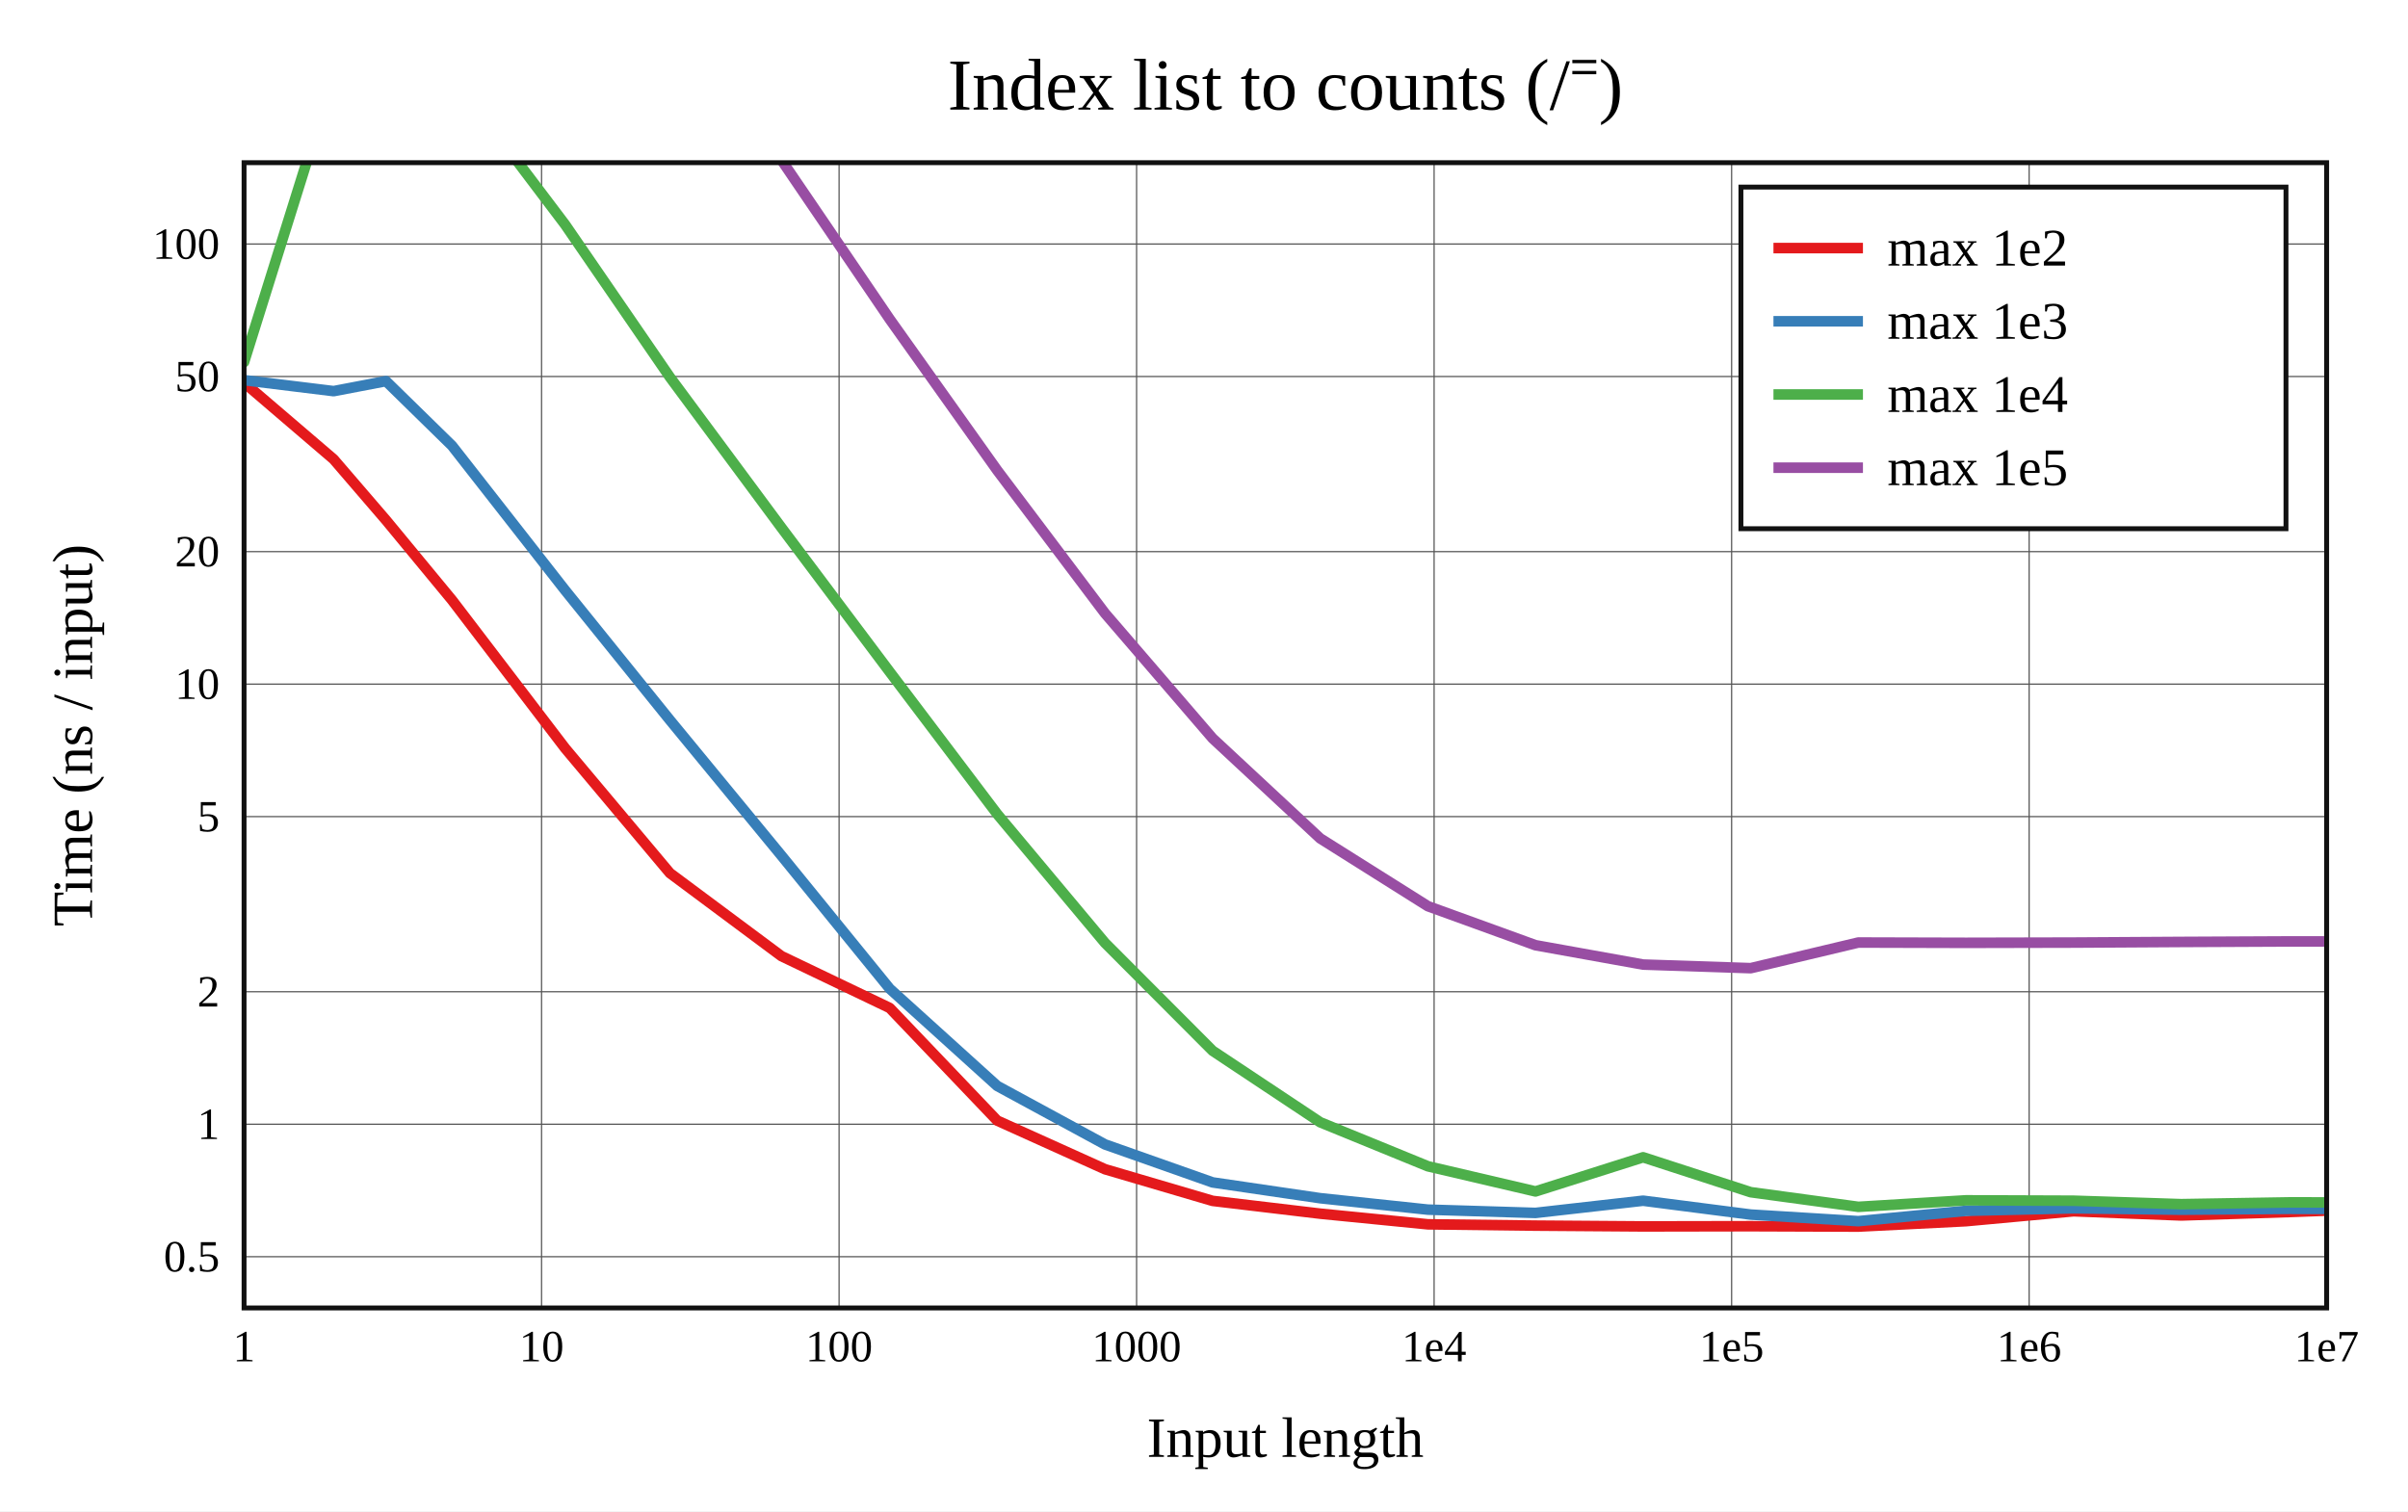
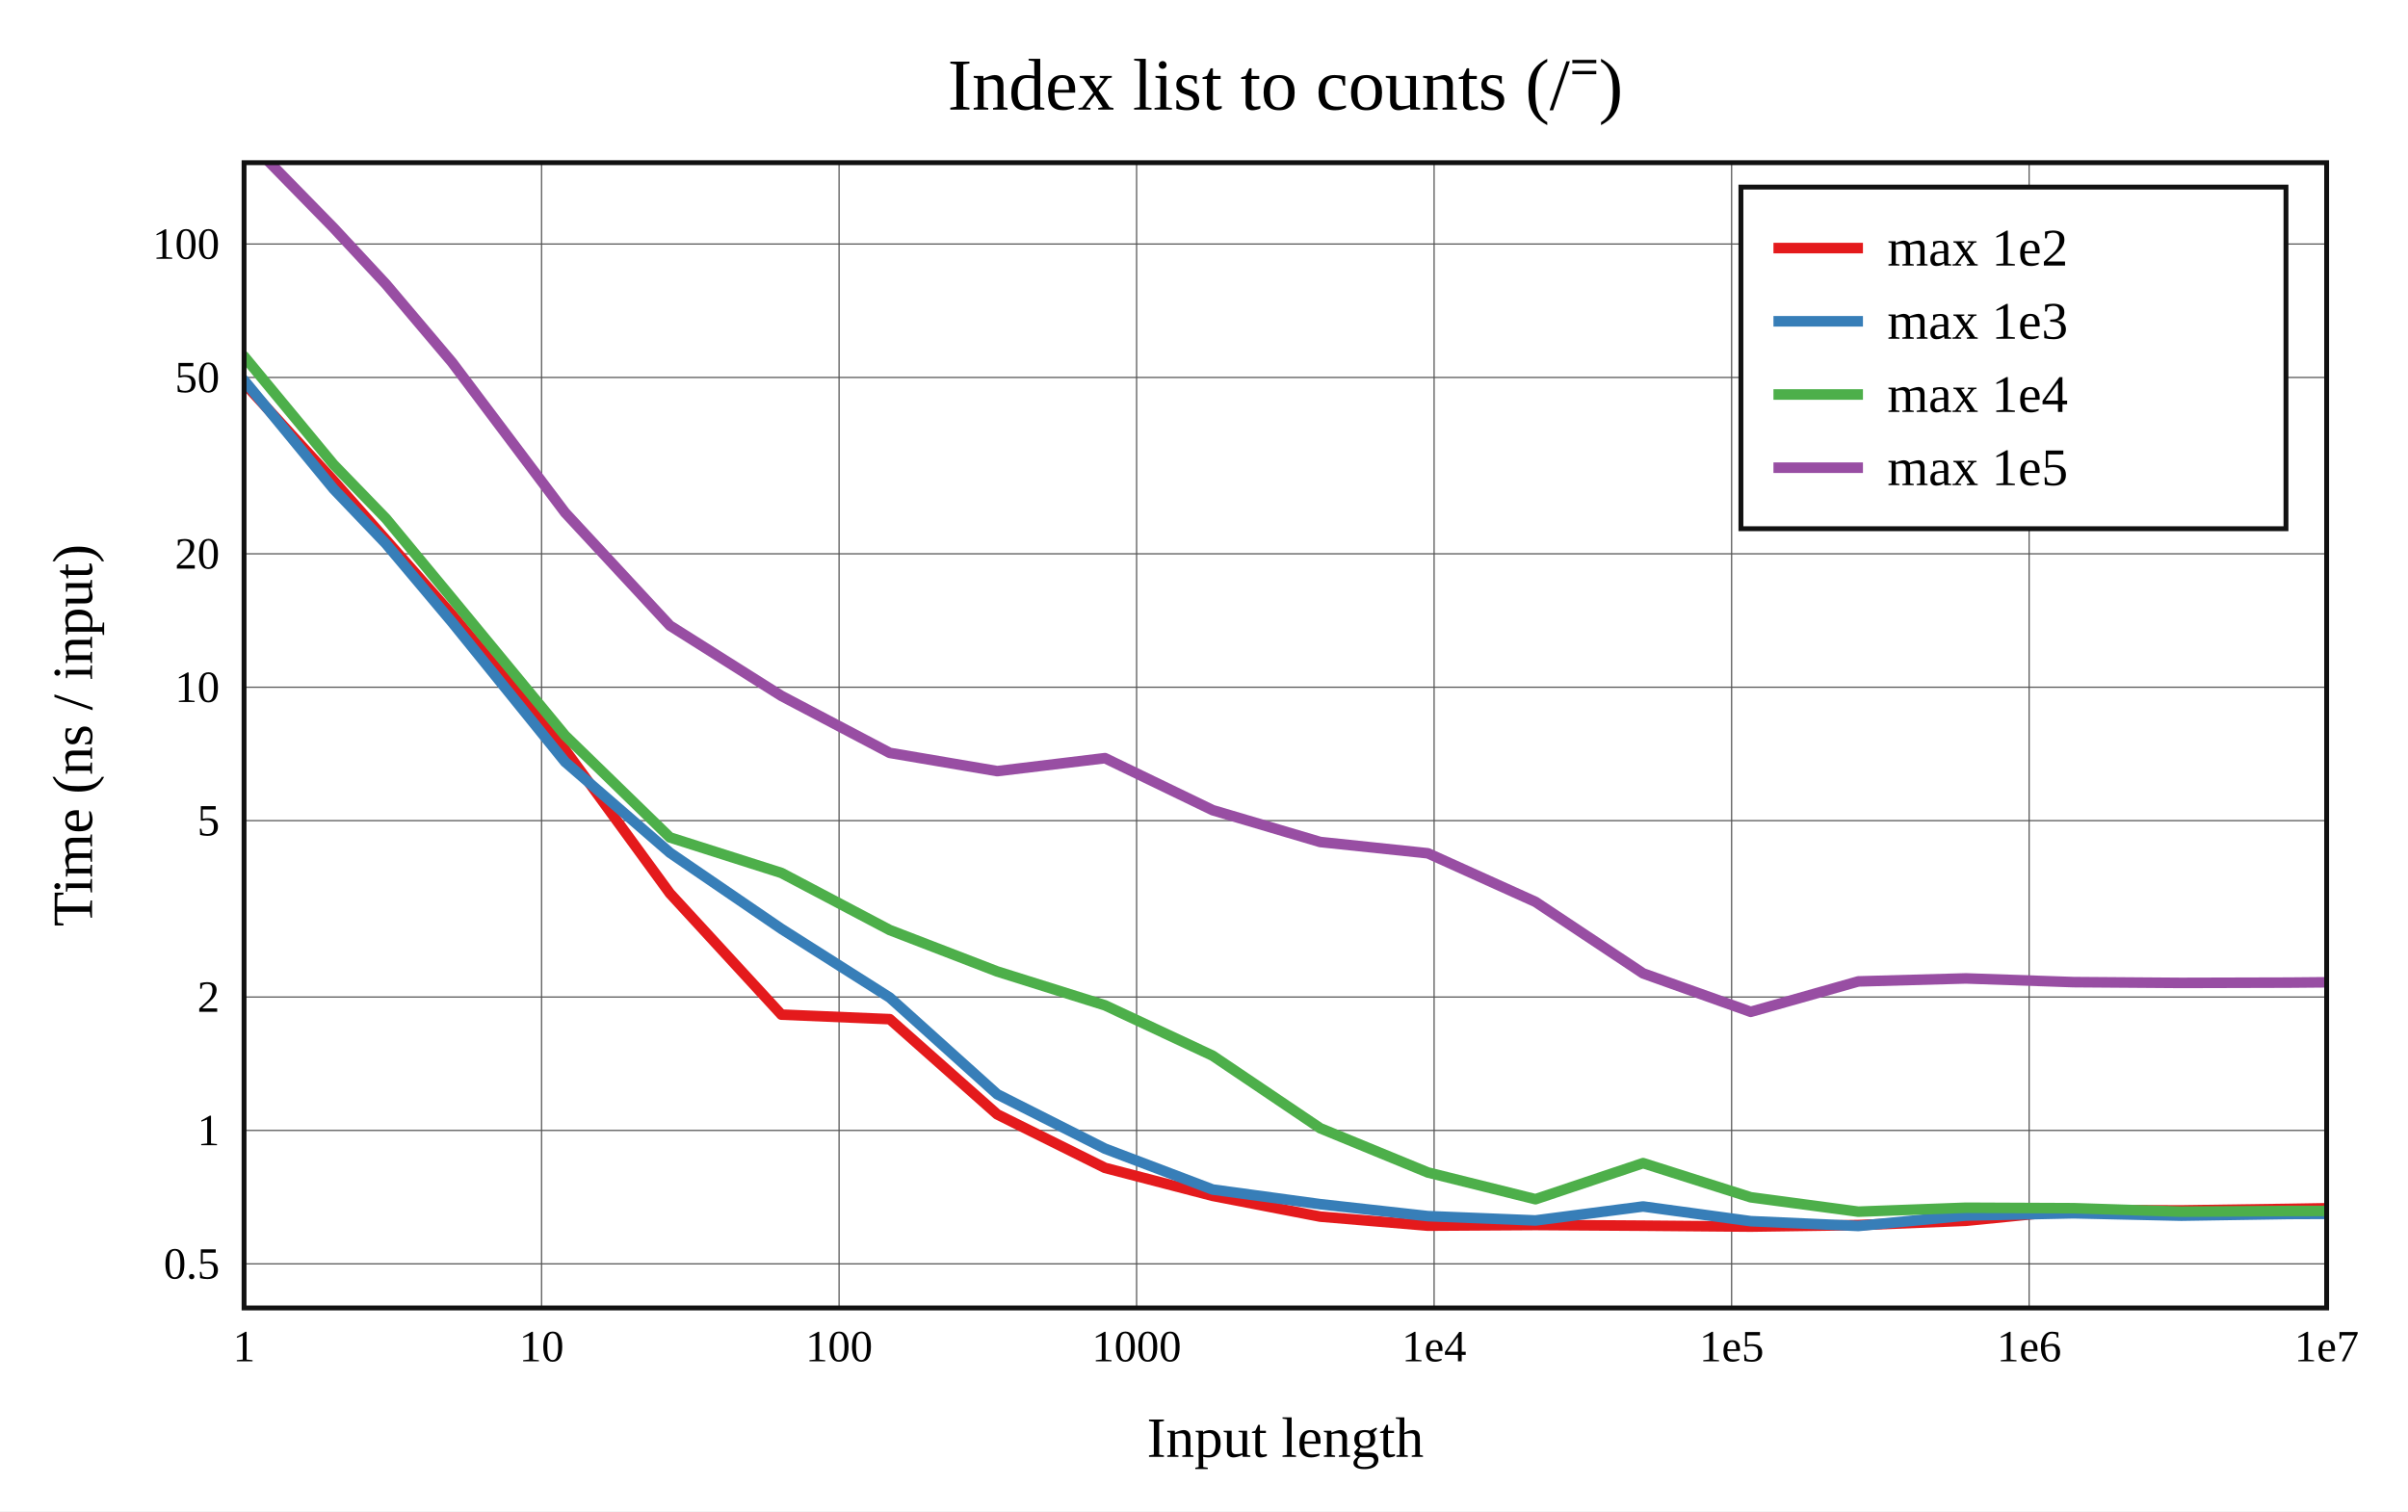
<svg xmlns="http://www.w3.org/2000/svg" viewBox="-60 -40 592 371.6" height="557.4" width="888">
  <g stroke-width="2.6" font-size="14px" text-anchor="middle">
    <defs>
      <clipPath id="clip">
        <rect x="0" y="0" width="512" height="281.6" />
      </clipPath>
    </defs>
    <rect fill="white" x="-60" y="-40" width="592" height="371.6" />
    <text dy="0.33em" font-size="18px" x="256" y="-19">Index list to counts (/⁼)</text>
    <text dy="0.33em" x="256" y="313.6">Input length</text>
    <text dy="0.33em" transform="rotate(-90)" x="-140.8" y="-42">Time (ns / input)</text>
    <g stroke-width="0.3" stroke="#555">
      <path d="M73.143 0v281.6" />
      <path d="M146.286 0v281.6" />
      <path d="M219.429 0v281.6" />
      <path d="M292.571 0v281.6" />
      <path d="M365.714 0v281.6" />
      <path d="M438.857 0v281.6" />
-       <path d="M0 269.004h512" />
-       <path d="M0 236.428h512" />
-       <path d="M0 203.852h512" />
-       <path d="M0 160.79h512" />
-       <path d="M0 128.214h512" />
-       <path d="M0 95.638h512" />
-       <path d="M0 52.576h512" />
+       <path d="M0 270.758h512" />
+       <path d="M0 237.953h512" />
+       <path d="M0 205.148h512" />
+       <path d="M0 161.782h512" />
+       <path d="M0 128.976h512" />
+       <path d="M0 96.171h512" />
+       <path d="M0 52.805h512" />
      <path d="M0 20h512" />
    </g>
    <g font-size="11px">
      <text dy="0.33em" x="0" y="291.1">1</text>
      <text dy="0.33em" x="73.143" y="291.1">10</text>
      <text dy="0.33em" x="146.286" y="291.1">100</text>
      <text dy="0.33em" x="219.429" y="291.1">1000</text>
      <text dy="0.33em" x="292.571" y="291.1">1e4</text>
      <text dy="0.33em" x="365.714" y="291.1">1e5</text>
      <text dy="0.33em" x="438.857" y="291.1">1e6</text>
      <text dy="0.33em" x="512" y="291.1">1e7</text>
      <g text-anchor="end">
-         <text dy="0.33em" x="-6" y="269.004">0.5</text>
-         <text dy="0.33em" x="-6" y="236.428">1</text>
-         <text dy="0.33em" x="-6" y="203.852">2</text>
-         <text dy="0.33em" x="-6" y="160.79">5</text>
-         <text dy="0.33em" x="-6" y="128.214">10</text>
-         <text dy="0.33em" x="-6" y="95.638">20</text>
-         <text dy="0.33em" x="-6" y="52.576">50</text>
+         <text dy="0.33em" x="-6" y="270.758">0.5</text>
+         <text dy="0.33em" x="-6" y="237.953">1</text>
+         <text dy="0.33em" x="-6" y="205.148">2</text>
+         <text dy="0.33em" x="-6" y="161.782">5</text>
+         <text dy="0.33em" x="-6" y="128.976">10</text>
+         <text dy="0.33em" x="-6" y="96.171">20</text>
+         <text dy="0.33em" x="-6" y="52.805">50</text>
        <text dy="0.33em" x="-6" y="20">100</text>
      </g>
    </g>
    <g clip-path="url(#clip)" fill="none" stroke-linecap="round" stroke-linejoin="round">
-       <path stroke="#e41a1c" d="M0 54.075L22.018 72.92L34.898 87.897L51.125 107.546L78.934 143.979L104.694 174.681L132.109 195.091L158.739 207.846L185.16 235.536L211.658 247.493L238.118 255.278L264.573 258.422L291.036 261.039L317.493 261.362L343.951 261.554L370.409 261.505L396.867 261.6L423.325 260.269L449.783 257.831L476.241 258.86L502.698 258.021L529.156 257.051" />
-       <path stroke="#377eb8" d="M0 53.469L22.018 56.173L34.898 53.71L51.125 69.593L78.934 105.137L104.694 137.059L132.109 170.374L158.739 203.114L185.16 227.009L211.658 241.395L238.118 250.737L264.573 254.621L291.036 257.428L317.493 258.236L343.951 255.234L370.409 258.644L396.867 260.264L423.325 257.726L449.783 257.105L476.241 257.451L502.698 257.233L529.156 257.264" />
-       <path stroke="#4daf4a" d="M0 49.035L22.018 -21.323L34.898 -37.947L51.125 -21.549L78.934 15.227L104.694 52.734L132.109 89.731L158.739 125.214L185.16 160.157L211.658 191.843L238.118 218.372L264.573 235.948L291.036 246.766L317.493 252.954L343.951 244.556L370.409 253.144L396.867 256.742L423.325 255.139L449.783 255.235L476.241 256.083L502.698 255.648L529.156 255.659" />
-       <path stroke="#984ea3" d="M0 -5.516L22.018 -108.915L34.898 -120.543L51.125 -115.611L78.934 -76.352L104.694 -41.148L132.109 -0.67L158.739 38.486L185.16 75.642L211.658 110.8L238.118 141.548L264.573 166.156L291.036 182.813L317.493 192.413L343.951 197.172L370.409 198.055L396.867 191.752L423.325 191.825L449.783 191.765L476.241 191.607L502.698 191.484L529.156 191.495" />
+       <path stroke="#e41a1c" d="M0 54.176L22.018 78.206L34.898 92.752L51.125 111.155L78.934 144.375L104.694 179.666L132.109 209.48L158.739 210.596L185.16 234.003L211.658 247.165L238.118 254.04L264.573 259.15L291.036 261.37L317.493 261.208L343.951 261.376L370.409 261.6L396.867 261.224L423.325 260.166L449.783 257.535L476.241 257.618L502.698 257.246L529.156 256.809" />
+       <path stroke="#377eb8" d="M0 53.493L22.018 80.235L34.898 93.712L51.125 112.986L78.934 147.344L104.694 169.669L132.109 188.399L158.739 205.286L185.16 229.057L211.658 242.437L238.118 252.486L264.573 256.089L291.036 259.027L317.493 260.087L343.951 256.651L370.409 260.269L396.867 261.445L423.325 258.89L449.783 258.323L476.241 258.912L502.698 258.501L529.156 258.4" />
+       <path stroke="#4daf4a" d="M0 47.607L22.018 74.222L34.898 87.518L51.125 107.117L78.934 140.854L104.694 165.908L132.109 174.643L158.739 188.683L185.16 198.867L211.658 207.192L238.118 219.576L264.573 237.416L291.036 248.294L317.493 254.865L343.951 245.995L370.409 254.396L396.867 257.929L423.325 256.961L449.783 257.075L476.241 257.927L502.698 257.762L529.156 257.731" />
+       <path stroke="#984ea3" d="M0 -6.471L22.018 16.037L34.898 29.889L51.125 49.078L78.934 86.051L104.694 113.823L132.109 131.109L158.739 145.122L185.16 149.608L211.658 146.415L238.118 159.204L264.573 167.034L291.036 169.809L317.493 181.758L343.951 199.341L370.409 208.792L396.867 201.312L423.325 200.576L449.783 201.49L476.241 201.679L502.698 201.608L529.156 201.38" />
    </g>
    <rect stroke-width="1.2" stroke="#111" fill="none" x="0" y="0" width="512" height="281.6" />
    <g transform="translate(368,6)" text-anchor="start" font-size="13px">
      <rect stroke-width="1.2" stroke="#111" fill="white" x="0" y="0" width="134" height="84" />
      <path stroke="#e41a1c" d="M8 15h22" />
      <path stroke="#377eb8" d="M8 33h22" />
      <path stroke="#4daf4a" d="M8 51h22" />
      <path stroke="#984ea3" d="M8 69h22" />
      <text dy="0.33em" x="36" y="15">max 1e2</text>
      <text dy="0.33em" x="36" y="33">max 1e3</text>
      <text dy="0.33em" x="36" y="51">max 1e4</text>
      <text dy="0.33em" x="36" y="69">max 1e5</text>
    </g>
  </g>
</svg>
